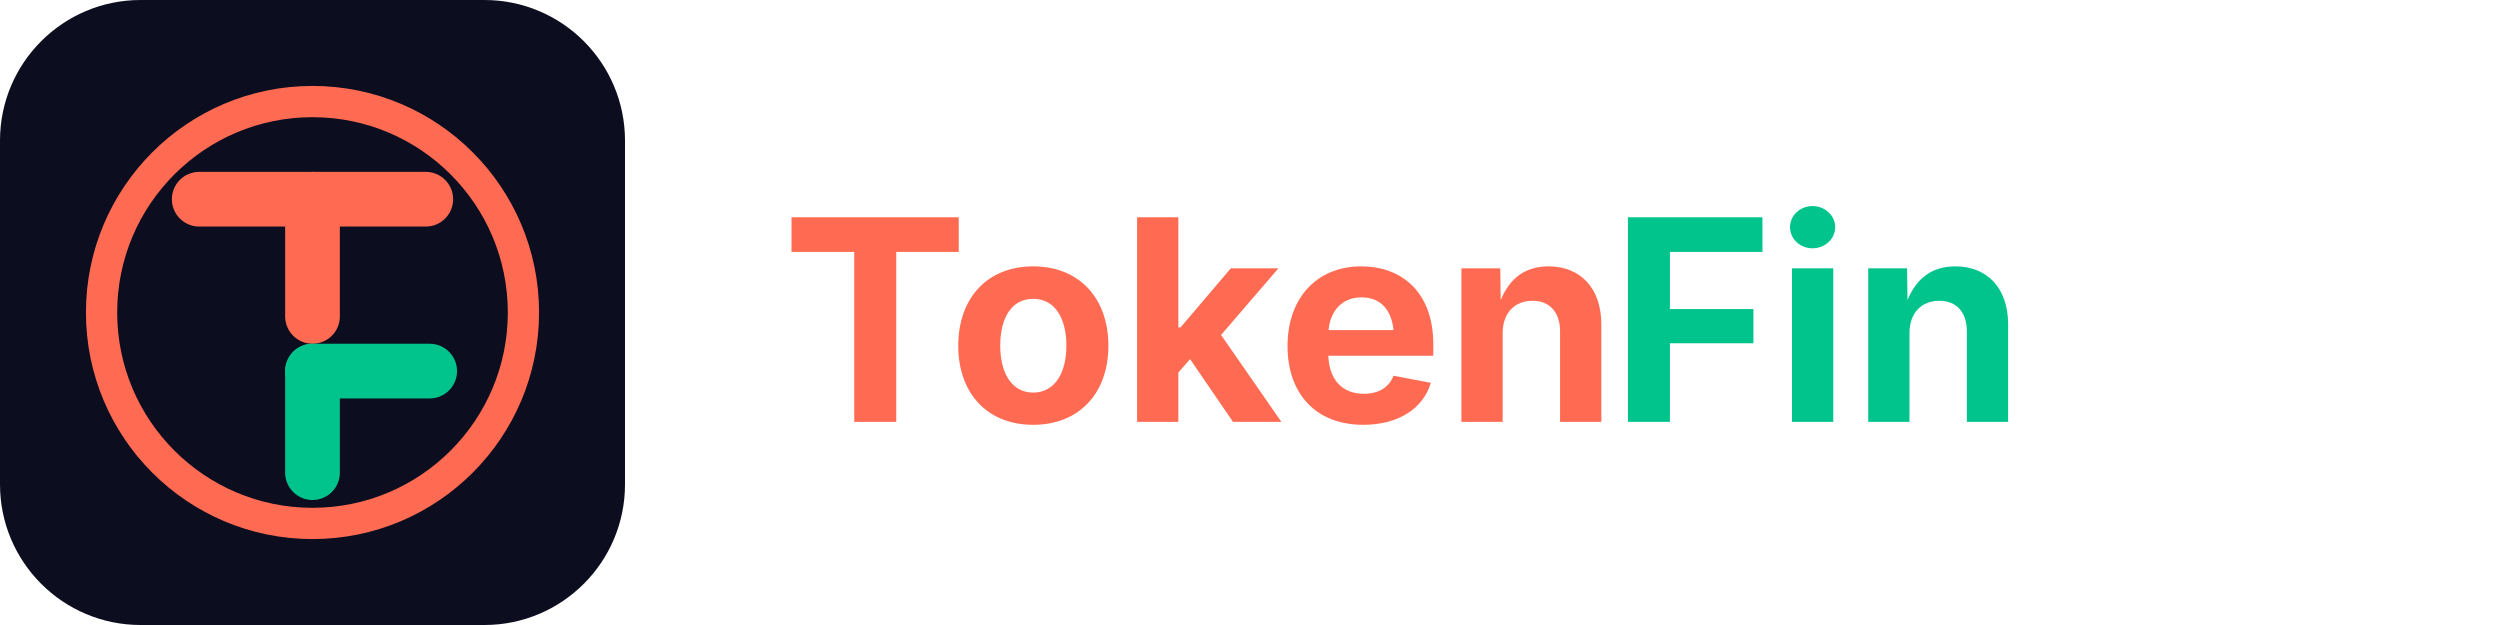
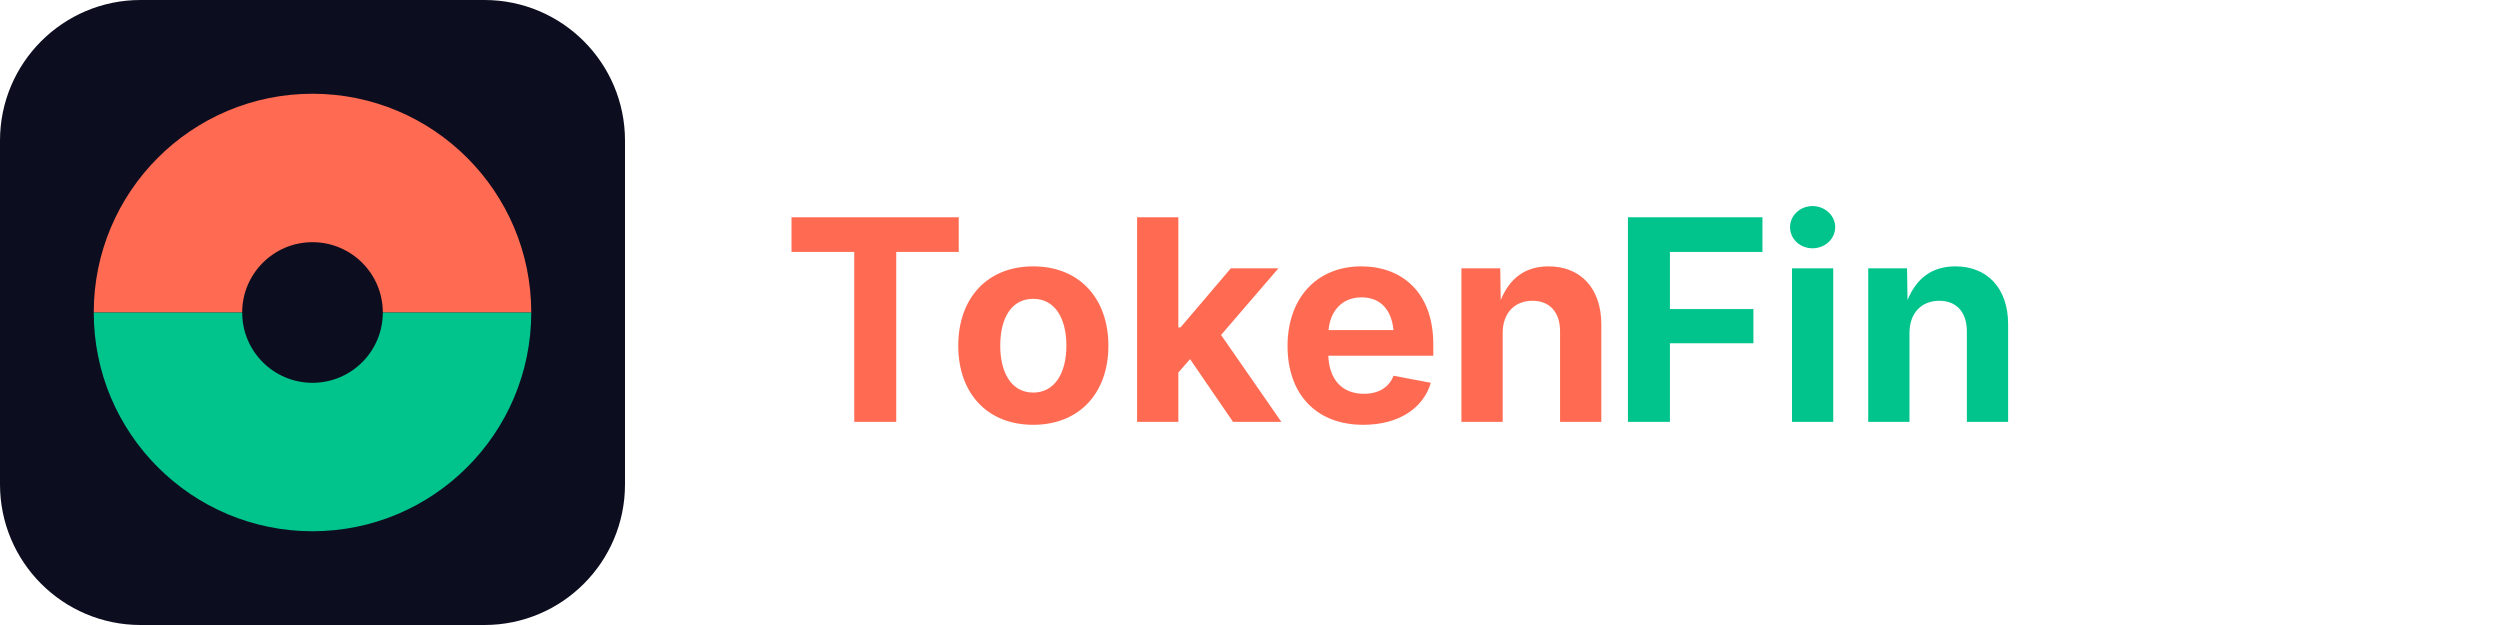
<svg xmlns="http://www.w3.org/2000/svg" viewBox="0 0 160 40">
  <rect width="40" height="40" rx="9" fill="#0D0D20" />
-   <circle cx="20" cy="20" r="13.5" fill="none" stroke="#FF6B52" stroke-width="2" />
-   <rect x="11" y="11" width="18" height="3.5" rx="1.75" fill="#FF6B52" />
-   <rect x="18.25" y="11" width="3.5" height="11" rx="1.75" fill="#FF6B52" />
-   <rect x="18.25" y="22" width="3.5" height="10" rx="1.75" fill="#00C48C" />
-   <rect x="18.25" y="22" width="11" height="3.5" rx="1.75" fill="#00C48C" />
+   <clipPath id="coin">
+     <circle cx="20" cy="20" r="14" />
+   </clipPath>
+   <g clip-path="url(#coin)">
+     <rect x="6" y="6" width="28" height="14" fill="#FF6B52" />
+     <rect x="6" y="20" width="28" height="14" fill="#00C48C" />
+   </g>
+   <circle cx="20" cy="20" r="4.5" fill="#0D0D20" />
  <text x="50" y="27" font-family="-apple-system,BlinkMacSystemFont,'Segoe UI',sans-serif" font-size="18" font-weight="700" fill="#FF6B52">Token</text>
  <text x="103" y="27" font-family="-apple-system,BlinkMacSystemFont,'Segoe UI',sans-serif" font-size="18" font-weight="700" fill="#00C48C">Fin</text>
</svg>
